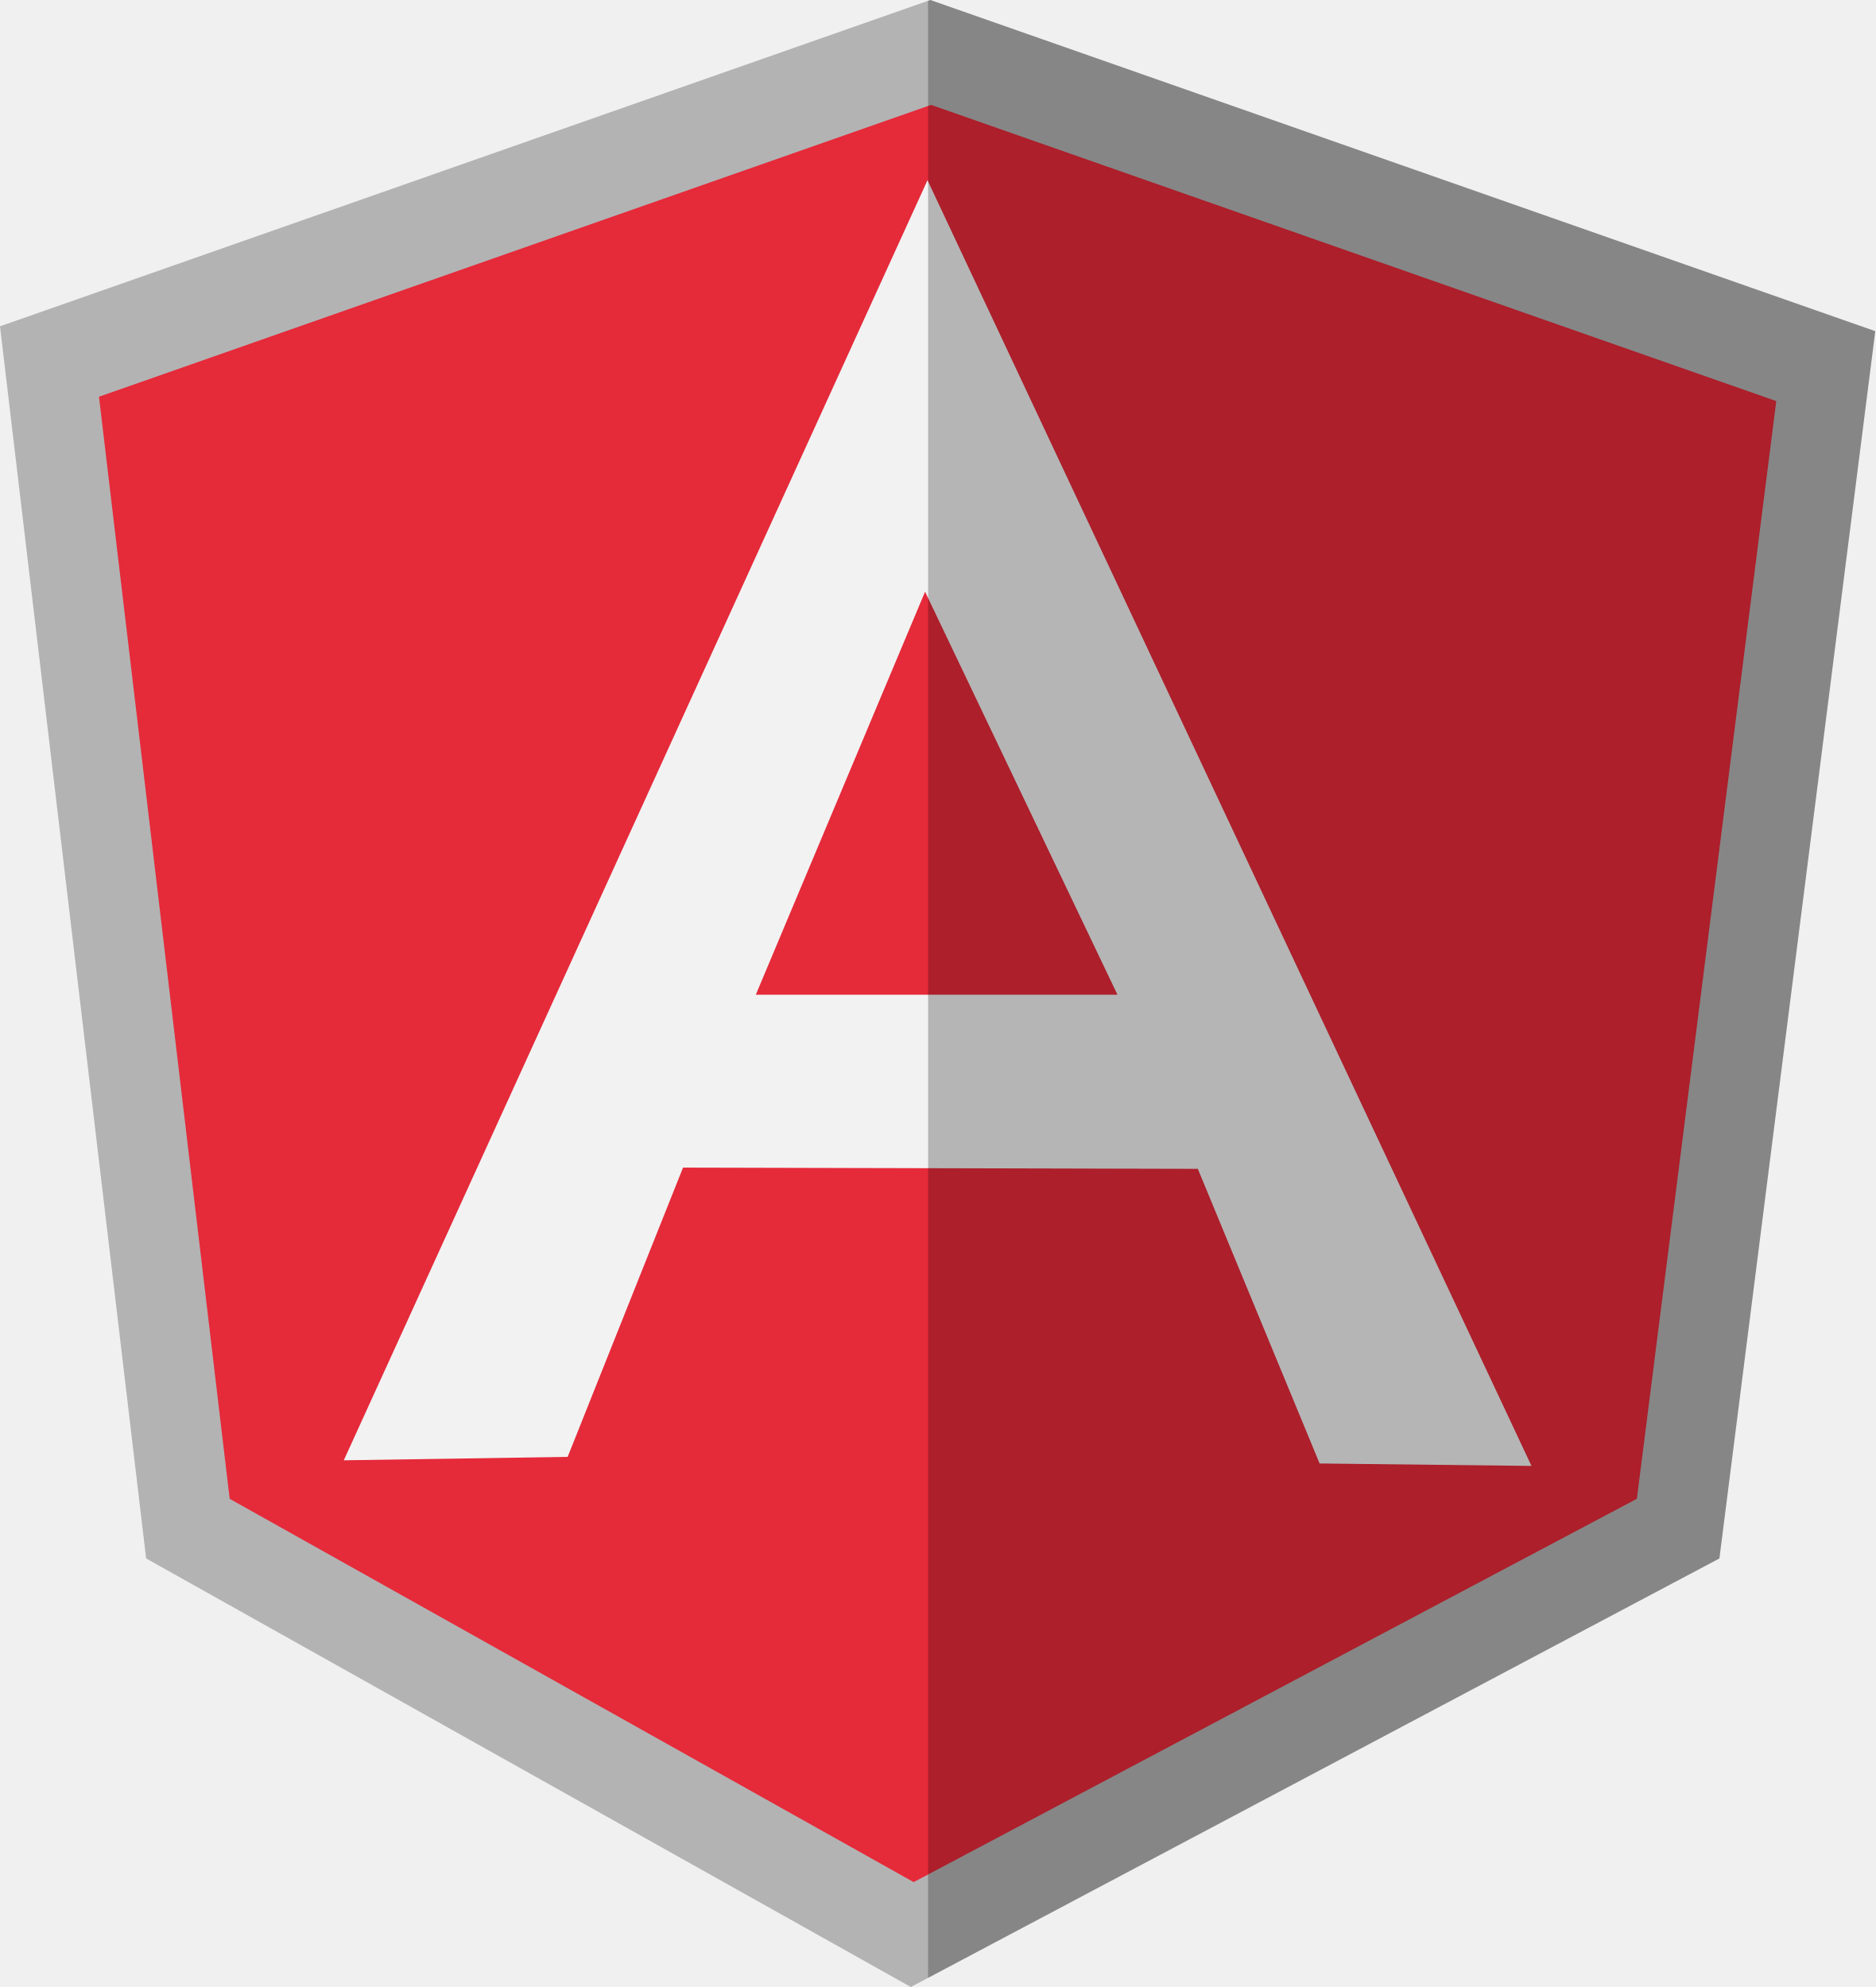
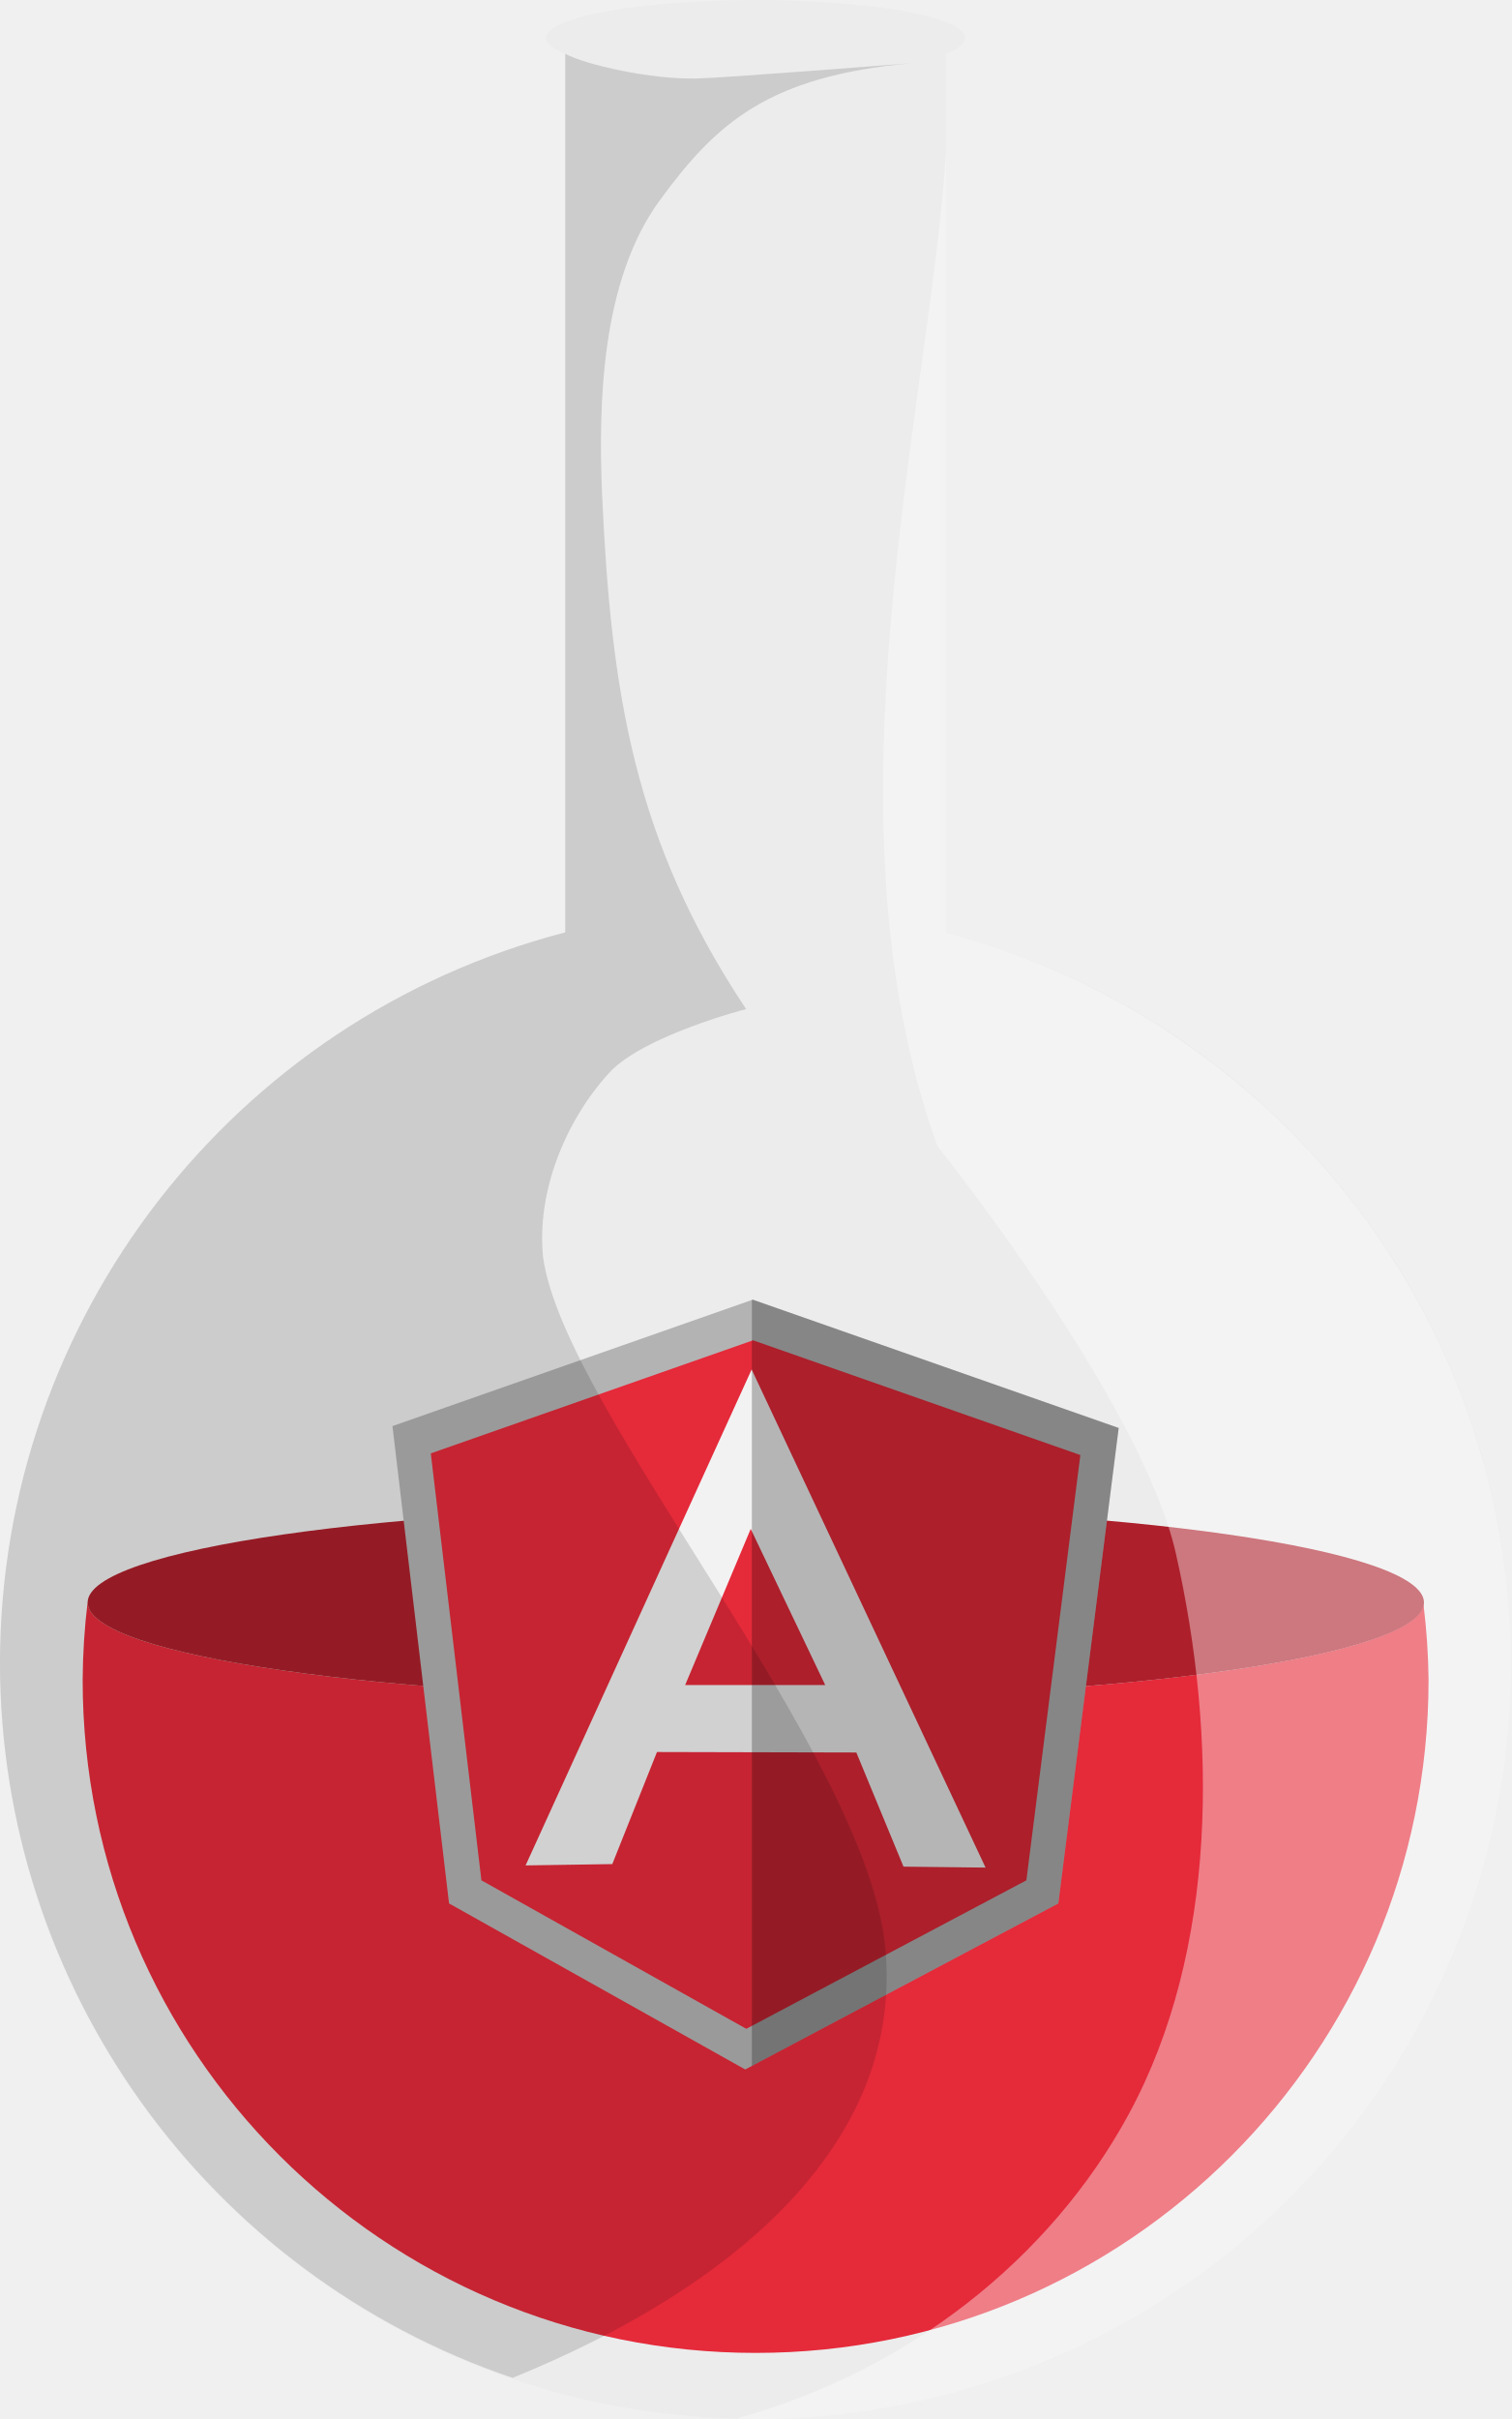
- <svg xmlns="http://www.w3.org/2000/svg" width="145.521mm" height="154.214mm" viewBox="0 0 145.521 154.214" version="1.1" id="svg6430">
+ <svg xmlns="http://www.w3.org/2000/svg" width="90.968mm" height="145.583mm" viewBox="0 0 90.968 145.583" version="1.1" id="svg6430">
  <defs id="defs6424" />
-   <g id="layer1" transform="translate(-38.93155,-75.12793)">
-     <g id="g7006" transform="translate(160.2619,-7.559524)">
-       <path id="path6443" d="m -109.991,203.64 -11.339,-95.628 72.193,-25.324 73.327,25.702 -12.095,95.25 -62.744,33.262 z" style="fill:#b3b3b3;fill-opacity:1;stroke:none;stroke-width:0.265px;stroke-linecap:butt;stroke-linejoin:miter;stroke-opacity:1" />
-       <path style="fill:#e52a3a;fill-opacity:1;stroke:none;stroke-width:0.237px;stroke-linecap:butt;stroke-linejoin:miter;stroke-opacity:1" d="M -103.507,199.011 -113.649,113.479 -49.077,90.828 16.509,113.817 5.691,199.011 -50.429,228.761 Z" id="path6990" />
-       <path id="path6992" d="m -49.356,96.673 -45.297,99.351 17.373,-0.267 8.953,-22.45 39.948,0.096 9.45,22.867 16.442,0.189 z m -0.189,31.939 14.93,31.278 h -28.065 z" style="opacity:1;fill:#f2f2f2;fill-opacity:1;stroke:none;stroke-width:0.265px;stroke-linecap:butt;stroke-linejoin:miter;stroke-opacity:0.804" />
-       <path id="path6999" transform="scale(0.2645833)" d="m -185.715,312.52 -0.658,0.23 v 579.947 l 232.088,-123.035 45.713,-360 z" style="opacity:0.25;fill:#000000;fill-opacity:1;stroke:none;stroke-width:1px;stroke-linecap:butt;stroke-linejoin:miter;stroke-opacity:1" />
+   <g id="layer1" transform="translate(-68.91198,-78.69541)">
+     <g id="g945" transform="matrix(2.224266,0,0,2.224266,544.4917,-146.7873)">
+       <path id="path6211" d="m -193.411,129.03 c -0.307,0.603 -0.606,1.209 -1.023,1.757 -0.343,0.533 -0.351,0.829 -0.357,1.139 0,0.766 0.621,1.388 1.388,1.388 0.766,0 1.388,-0.621 1.388,-1.388 0.006,-0.269 0.006,-0.658 -0.348,-1.126 -0.619,-0.775 -0.749,-1.169 -1.048,-1.77 z" style="opacity:1;fill:#aa87de;fill-opacity:1;fill-rule:nonzero;stroke:none;stroke-width:0.074;stroke-linecap:butt;stroke-linejoin:miter;stroke-miterlimit:4;stroke-dasharray:none;stroke-dashoffset:0;stroke-opacity:1;paint-order:markers stroke fill" />
+       <path style="opacity:1;fill:#ff80e5;fill-opacity:1;fill-rule:nonzero;stroke:none;stroke-width:0.074;stroke-linecap:butt;stroke-linejoin:miter;stroke-miterlimit:4;stroke-dasharray:none;stroke-dashoffset:0;stroke-opacity:1;paint-order:markers stroke fill" d="m -193.411,138.429 c -0.307,0.603 -0.606,1.209 -1.023,1.757 -0.343,0.533 -0.351,0.829 -0.357,1.139 0,0.766 0.621,1.388 1.388,1.388 0.766,0 1.388,-0.621 1.388,-1.388 0.006,-0.269 0.006,-0.658 -0.348,-1.126 -0.619,-0.775 -0.749,-1.169 -1.048,-1.77 z" id="path6155" />
+       <path id="path5994" d="m -193.365,101.374 a 5.675,1.029 0 0 0 -5.675,1.028 5.675,1.029 0 0 0 0.523,0.428 v 23.771 a 20.449,20.449 0 0 0 -15.298,19.775 20.449,20.449 0 0 0 20.449,20.449 20.449,20.449 0 0 0 20.449,-20.449 20.449,20.449 0 0 0 -15.298,-19.763 v -23.783 a 5.675,1.029 0 0 0 0.523,-0.429 5.675,1.029 0 0 0 -5.675,-1.028 z" style="opacity:1;fill:#ececec;fill-opacity:1;fill-rule:nonzero;stroke:none;stroke-width:0.45;stroke-linecap:butt;stroke-linejoin:miter;stroke-miterlimit:4;stroke-dasharray:none;stroke-dashoffset:0;stroke-opacity:1;paint-order:stroke fill markers" />
+       <path id="path6002" d="m -211.442,144.716 a 18.212,18.212 0 0 0 -0.135,2.109 18.212,18.212 0 0 0 18.212,18.213 18.212,18.212 0 0 0 18.213,-18.213 18.212,18.212 0 0 0 -0.138,-2.046 18.083,2.603 0 0 1 -18.068,2.558 18.083,2.603 0 0 1 -18.083,-2.602 18.083,2.603 0 0 1 0.006,-0.018 z" style="opacity:1;fill:#e52a3a;fill-opacity:1;fill-rule:nonzero;stroke:none;stroke-width:0.654;stroke-linecap:butt;stroke-linejoin:miter;stroke-miterlimit:4;stroke-dasharray:none;stroke-dashoffset:0;stroke-opacity:1;paint-order:stroke fill markers" />
+       <ellipse ry="2.603" rx="18.083" cy="144.734" cx="-193.359" id="path6010" style="opacity:1;fill:#ac1f2b;fill-opacity:1;fill-rule:nonzero;stroke:none;stroke-width:0.475;stroke-linecap:butt;stroke-linejoin:miter;stroke-miterlimit:4;stroke-dasharray:none;stroke-dashoffset:0;stroke-opacity:1;paint-order:stroke fill markers" />
+       <g id="g931" transform="matrix(0.1350649,0,0,0.1350649,-186.8052,125.3716)">
+         <path id="path923" d="m -109.991,203.64 -11.339,-95.628 72.193,-25.324 73.327,25.702 -12.095,95.25 -62.744,33.262 z" style="fill:#b3b3b3;fill-opacity:1;stroke:none;stroke-width:0.265px;stroke-linecap:butt;stroke-linejoin:miter;stroke-opacity:1" />
+         <path style="fill:#e52a3a;fill-opacity:1;stroke:none;stroke-width:0.237px;stroke-linecap:butt;stroke-linejoin:miter;stroke-opacity:1" d="M -103.507,199.011 -113.649,113.479 -49.077,90.828 16.509,113.817 5.691,199.011 -50.429,228.761 Z" id="path925" />
+         <path id="path927" d="m -49.356,96.673 -45.297,99.351 17.373,-0.267 8.953,-22.45 39.948,0.096 9.45,22.867 16.442,0.189 z m -0.189,31.939 14.93,31.278 h -28.065 z" style="opacity:1;fill:#f2f2f2;fill-opacity:1;stroke:none;stroke-width:0.265px;stroke-linecap:butt;stroke-linejoin:miter;stroke-opacity:0.804" />
+         <path id="path929" transform="scale(0.2645833)" d="m -185.715,312.52 -0.658,0.23 v 579.947 l 232.088,-123.035 45.713,-360 z" style="opacity:0.25;fill:#000000;fill-opacity:1;stroke:none;stroke-width:1px;stroke-linecap:butt;stroke-linejoin:miter;stroke-opacity:1" />
+       </g>
+       <path id="path6015" d="m -188.214,105.554 c -0.443,6.799 -3.449,17.905 -0.231,26.829 0,0 5.513,6.871 6.454,11.024 1.122,4.951 1.144,10.715 -1.278,15.177 -2.134,3.93 -6.001,6.962 -10.598,8.225 0.167,0.008 0.334,0.014 0.501,0.018 a 20.449,20.449 0 0 0 13.156,-4.795 c 0.012,-0.01 0.024,-0.02 0.035,-0.03 a 20.449,20.449 0 0 0 1.458,-1.359 c 0.012,-0.012 0.024,-0.024 0.036,-0.037 a 20.449,20.449 0 0 0 1.328,-1.511 c 0.003,-0.003 0.005,-0.007 0.008,-0.01 a 20.449,20.449 0 0 0 4.375,-11.255 c 3.6e-4,-0.005 6.8e-4,-0.011 10e-4,-0.016 a 20.449,20.449 0 0 0 0.051,-1.436 20.449,20.449 0 0 0 -0.101,-1.958 c -0.007,-0.065 -0.014,-0.13 -0.021,-0.195 a 20.449,20.449 0 0 0 -0.265,-1.743 c -0.021,-0.104 -0.041,-0.209 -0.063,-0.313 a 20.449,20.449 0 0 0 -0.409,-1.595 c -0.049,-0.164 -0.1,-0.328 -0.153,-0.49 a 20.449,20.449 0 0 0 -0.51,-1.392 c -0.077,-0.188 -0.157,-0.374 -0.239,-0.56 a 20.449,20.449 0 0 0 -0.592,-1.221 c -0.127,-0.241 -0.259,-0.479 -0.396,-0.714 a 20.449,20.449 0 0 0 -0.577,-0.939 c -0.179,-0.274 -0.364,-0.546 -0.556,-0.811 a 20.449,20.449 0 0 0 -0.583,-0.765 c -0.26,-0.326 -0.531,-0.645 -0.812,-0.956 a 20.449,20.449 0 0 0 -0.472,-0.506 c -0.321,-0.332 -0.654,-0.656 -0.999,-0.967 a 20.449,20.449 0 0 0 -0.334,-0.293 c -0.516,-0.445 -1.055,-0.868 -1.618,-1.264 v -3.6e-4 a 20.449,20.449 0 0 0 -6.595,-3.081 z" style="fill:#ffffff;fill-opacity:0.392;stroke:none;stroke-width:0.179px;stroke-linecap:butt;stroke-linejoin:miter;stroke-opacity:1" />
+       <path id="path6023" d="m -189.148,103.084 c 0,0 -5.105,0.401 -5.811,0.415 -1.258,0.026 -2.993,-0.371 -3.558,-0.668 0,0 0,0.395 0,0.515 v 23.256 c -9.004,2.344 -15.291,10.471 -15.298,19.775 0.011,8.75 5.588,16.522 13.873,19.336 6.046,-2.458 10.563,-6.368 10.091,-11.604 -0.478,-5.3 -8.702,-14.57 -9.266,-18.723 -0.179,-1.756 0.599,-3.681 1.789,-4.984 0.919,-1.006 3.706,-1.725 3.706,-1.725 -3.024,-4.542 -3.654,-8.53 -3.898,-13.931 -0.101,-2.434 -0.032,-5.783 1.569,-7.963 1.528,-2.08 2.922,-3.346 6.802,-3.699 z" style="fill:#000000;fill-opacity:0.137;stroke:none;stroke-width:0.179px;stroke-linecap:butt;stroke-linejoin:miter;stroke-opacity:1" />
    </g>
  </g>
</svg>
